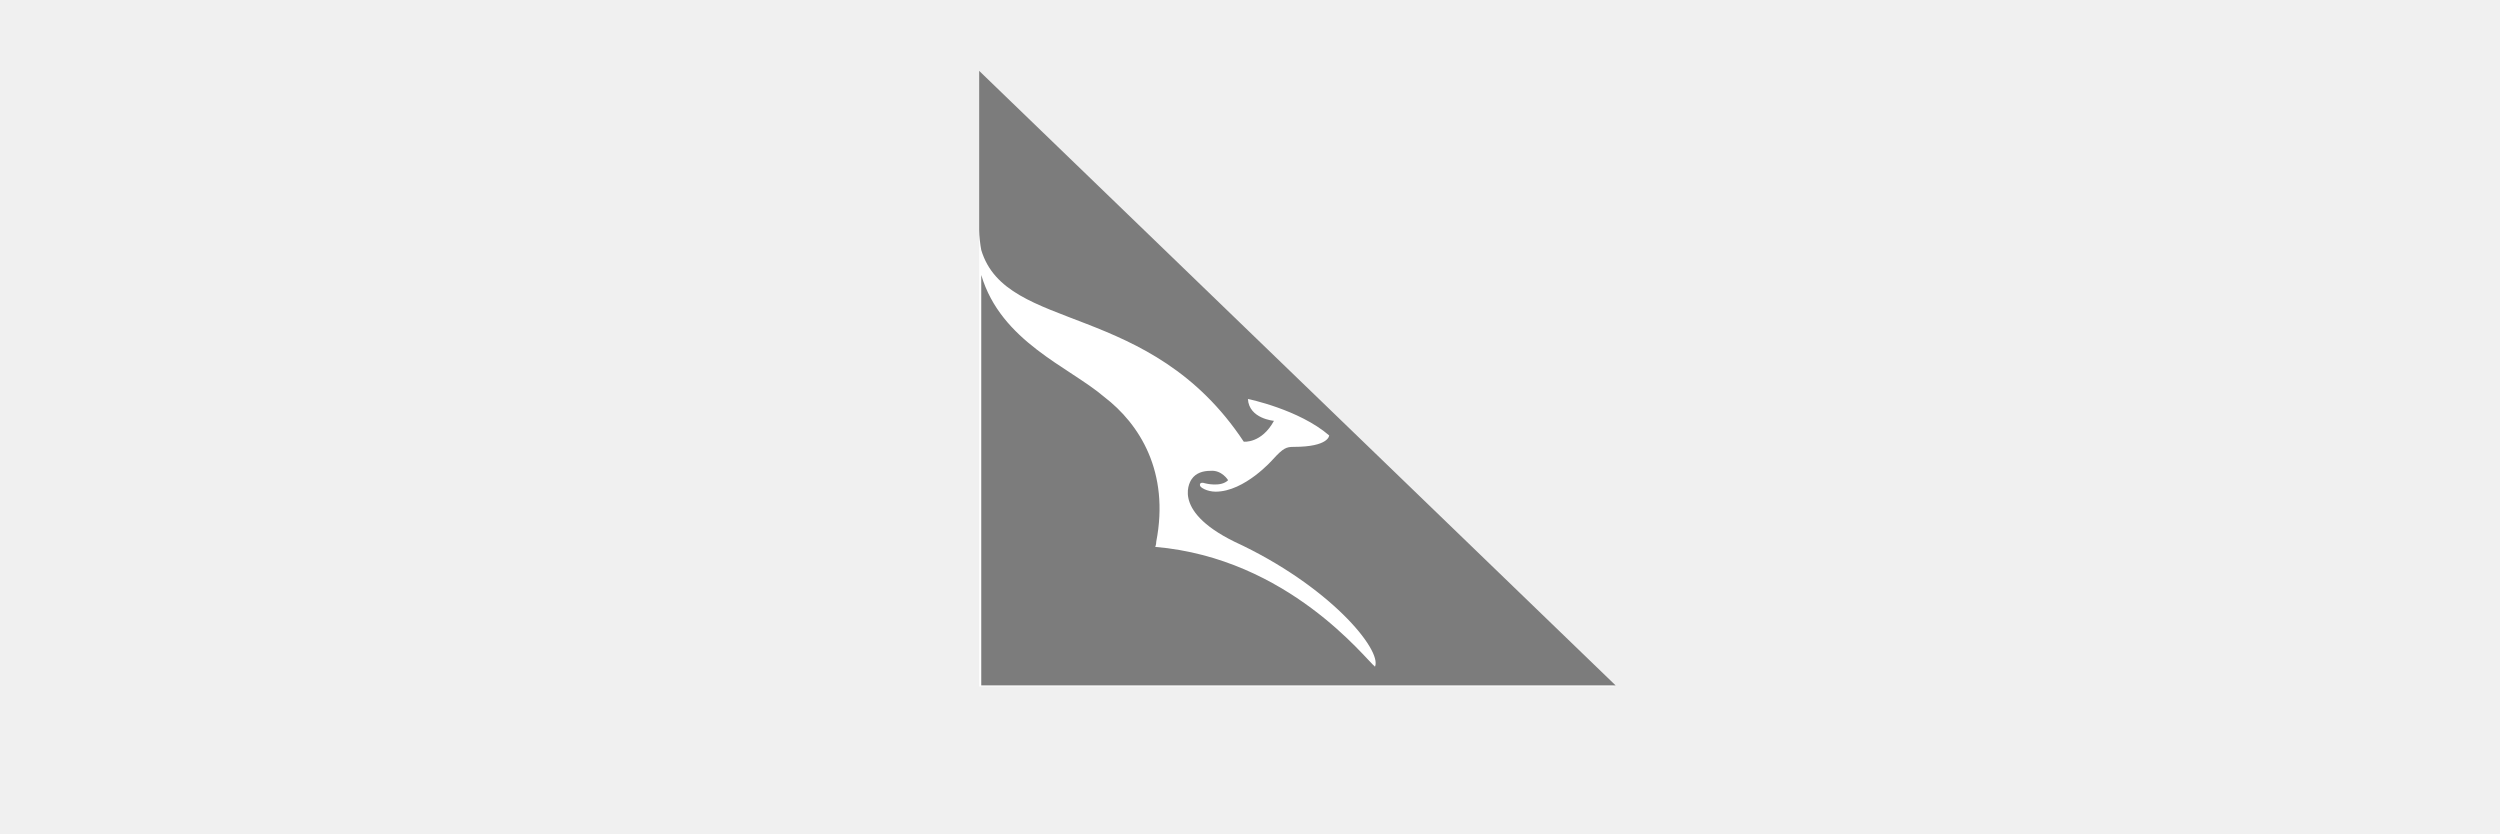
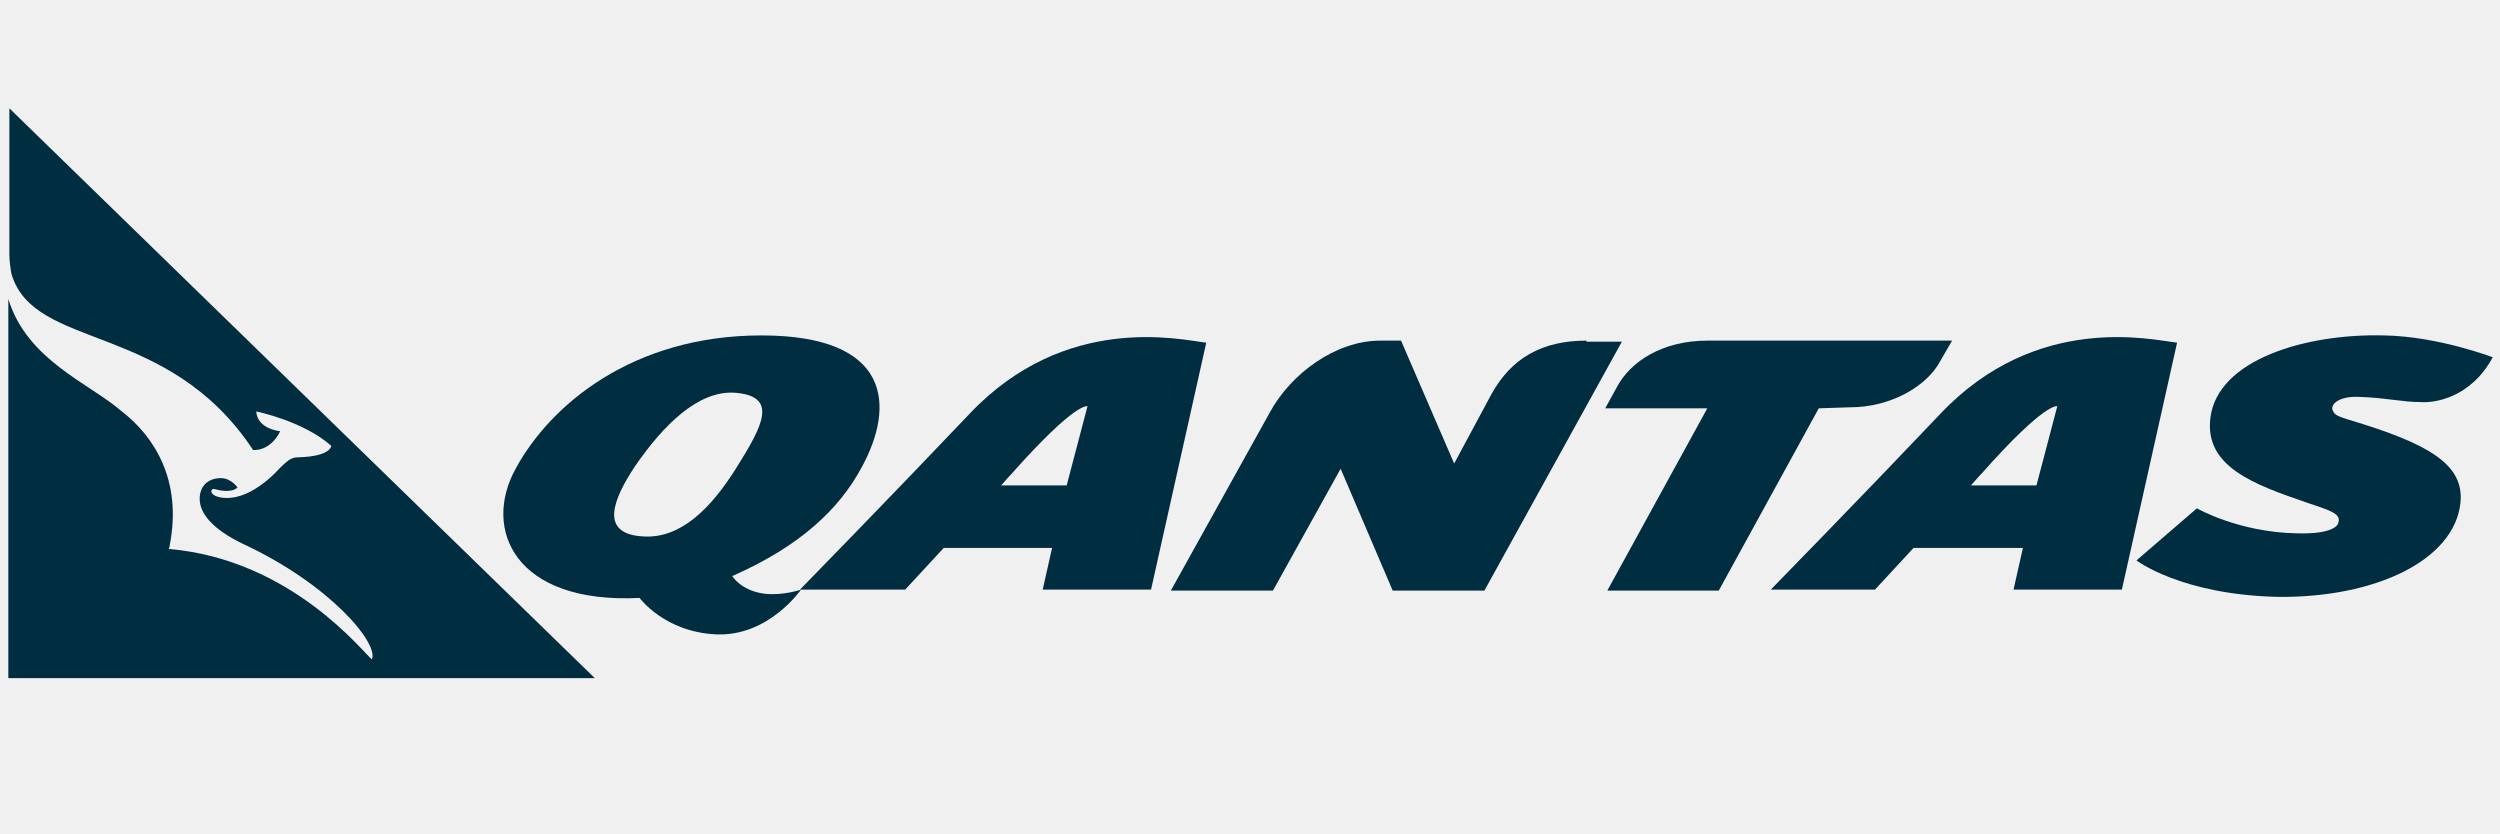
<svg xmlns="http://www.w3.org/2000/svg" version="1.1" id="Layer_1" x="0px" y="0px" viewBox="0 0 240 80" style="enable-background:new 0 0 240 80;" xml:space="preserve">
  <style type="text/css">
- 	.st0{display:none;}
- 	.st1{fill:#FFFFFF;}
- 	.st2{fill:#7C7C7C;}
+ 	.st0{fill:#002D40;}
</style>
-   <g id="guides" class="st0">
- </g>
-   <g id="guides_1_" class="st0">
- </g>
  <g>
-     <polygon class="st1" points="94,65.9 155,65.9 94,6.8  " />
-     <path class="st2" d="M94,6.8l0,15.3c0,0.5,0.1,1.4,0.2,1.9c2.4,8,16.2,4.8,25.2,18.4c0,0,1.7,0.2,2.9-2c0,0-2.4-0.2-2.5-2.1   c0,0,4.9,1,7.8,3.5c0,0,0,1.1-3.4,1.1c-0.7,0-1,0.1-2,1.2c0,0-2.7,3.1-5.5,3.1c-0.8,0-1.5-0.4-1.5-0.6c0,0-0.1-0.4,0.5-0.2   c0,0,1.5,0.4,2.2-0.3c0,0-0.6-1-1.7-0.9c-0.7,0-1.4,0.2-1.8,0.8c0,0-2.2,2.9,4.1,6c9.1,4.2,14.2,10.4,13.5,12   c-0.9-0.7-8.3-10.4-21.1-11.5c0,0,0.1-0.2,0.1-0.5c1.3-6.7-1.6-11.3-5-13.9c-3.4-2.9-9.9-5.3-11.8-11.7l0,39.4l60.9,0L94,6.8z" />
+     <path class="st0" d="M209,32.9c-2.5-0.3-13.5-2.9-22.7,6.8c-7.5,7.9-16.3,16.9-16.3,16.9h10c0,0,1.2-1.3,3.7-4h10.5l-0.9,4h10.4   L209,32.9z M195.5,46.6h-6.3c0.3-0.3,0.6-0.7,1-1.1c6.2-7,7.3-6.5,7.3-6.5L195.5,46.6z" />
+     <path class="st0" d="M115.8,32.9c-2.5-0.3-13.5-2.9-22.7,6.8c-7.5,7.9-16.3,16.9-16.3,16.9h10.1c0,0,1.2-1.3,3.7-4h10.4l-0.9,4   h10.4L115.8,32.9z M102.4,46.6h-6.3c0.3-0.3,0.6-0.7,1-1.1c6.2-7,7.3-6.5,7.3-6.5L102.4,46.6z" />
+     <path class="st0" d="M152.3,32.7c-4.3,0-7.2,1.7-9.1,5.1l-3.6,6.7l-5.1-11.8h-2c-4.3,0-8.6,3.2-10.6,6.9l-9.5,17.1h9.8l6.5-11.7   l5,11.7h8.8l13.2-23.9H152.3z" />
+     <path class="st0" d="M73.1,32.2c-12.4,0-20.3,6.7-23.6,12.8c-3.2,5.8-0.1,13,11.9,12.4c0,0,2.4,3.3,7.4,3.5c5,0.2,8.1-4.3,8.1-4.3   s-1.7,0.6-3.5,0.4c-2.3-0.3-3.1-1.7-3.1-1.7c6.6-2.9,10.3-6.5,12.4-10.4C86,38.9,85.5,32.2,73.1,32.2 M70.7,44.9   c-2.5,4-5.4,6.8-8.9,6.6c-4.3-0.2-3-3.5-0.8-6.8c2.7-3.9,6-7.2,9.5-7C74.8,38,73.2,40.9,70.7,44.9" />
+     <path class="st0" d="M163.9,32.7c-4.3,0-7.4,2-8.7,4.5l-1.1,2h9.8l-9.6,17.5h10.7l9.6-17.5l3-0.1c3.9,0,7.4-2,8.7-4.5l1.1-1.9   L163.9,32.7z" />
+     <path class="st0" d="M225.5,40.3c7.7,2.3,11.1,4.3,10.7,8c-0.6,5.5-8.2,9.1-17.5,9c-9.3-0.2-13.6-3.5-13.6-3.5l5.8-5   c0,0,4,2.3,9.6,2.4c3.5,0.1,4-0.8,4-1.1c0.2-0.8-0.8-1.1-3.2-1.9c-4.9-1.7-9.7-3.4-9.1-8.1c0.7-5.6,9.2-8.1,16.7-7.9   c5.2,0.1,10.4,2.1,10.4,2.1c-2.1,3.9-5.6,4.4-6.9,4.3c-1.8,0-3.2-0.4-5.9-0.5c-2.2-0.1-2.9,0.9-2.5,1.4   C224.1,39.8,224.5,40,225.5,40.3" />
+     <path class="st0" d="M0.9,10.4l0,14.1c0,0.4,0.1,1.3,0.2,1.8c2.2,7.4,15,4.5,23.2,16.9c0,0,1.6,0.2,2.6-1.8c0,0-2.2-0.2-2.3-1.9   c0,0,4.5,0.9,7.2,3.3c0,0,0,1-3.1,1.1c-0.6,0-0.9,0.1-1.9,1.1c0,0-2.5,2.9-5.1,2.8c-0.8,0-1.4-0.3-1.4-0.6c0,0-0.1-0.4,0.5-0.2   c0,0,1.4,0.4,2-0.2c0,0-0.6-0.9-1.6-0.9c-0.6,0-1.3,0.2-1.7,0.8c0,0-2,2.7,3.8,5.5c8.4,3.9,13.1,9.6,12.4,11.1   c-0.8-0.6-7.7-9.6-19.5-10.6c0,0,0.1-0.2,0.1-0.4c1.2-6.2-1.5-10.4-4.6-12.8c-3.1-2.7-9.1-4.9-10.9-10.8l0,36.4l56.3,0L0.9,10.4z" />
  </g>
</svg>
